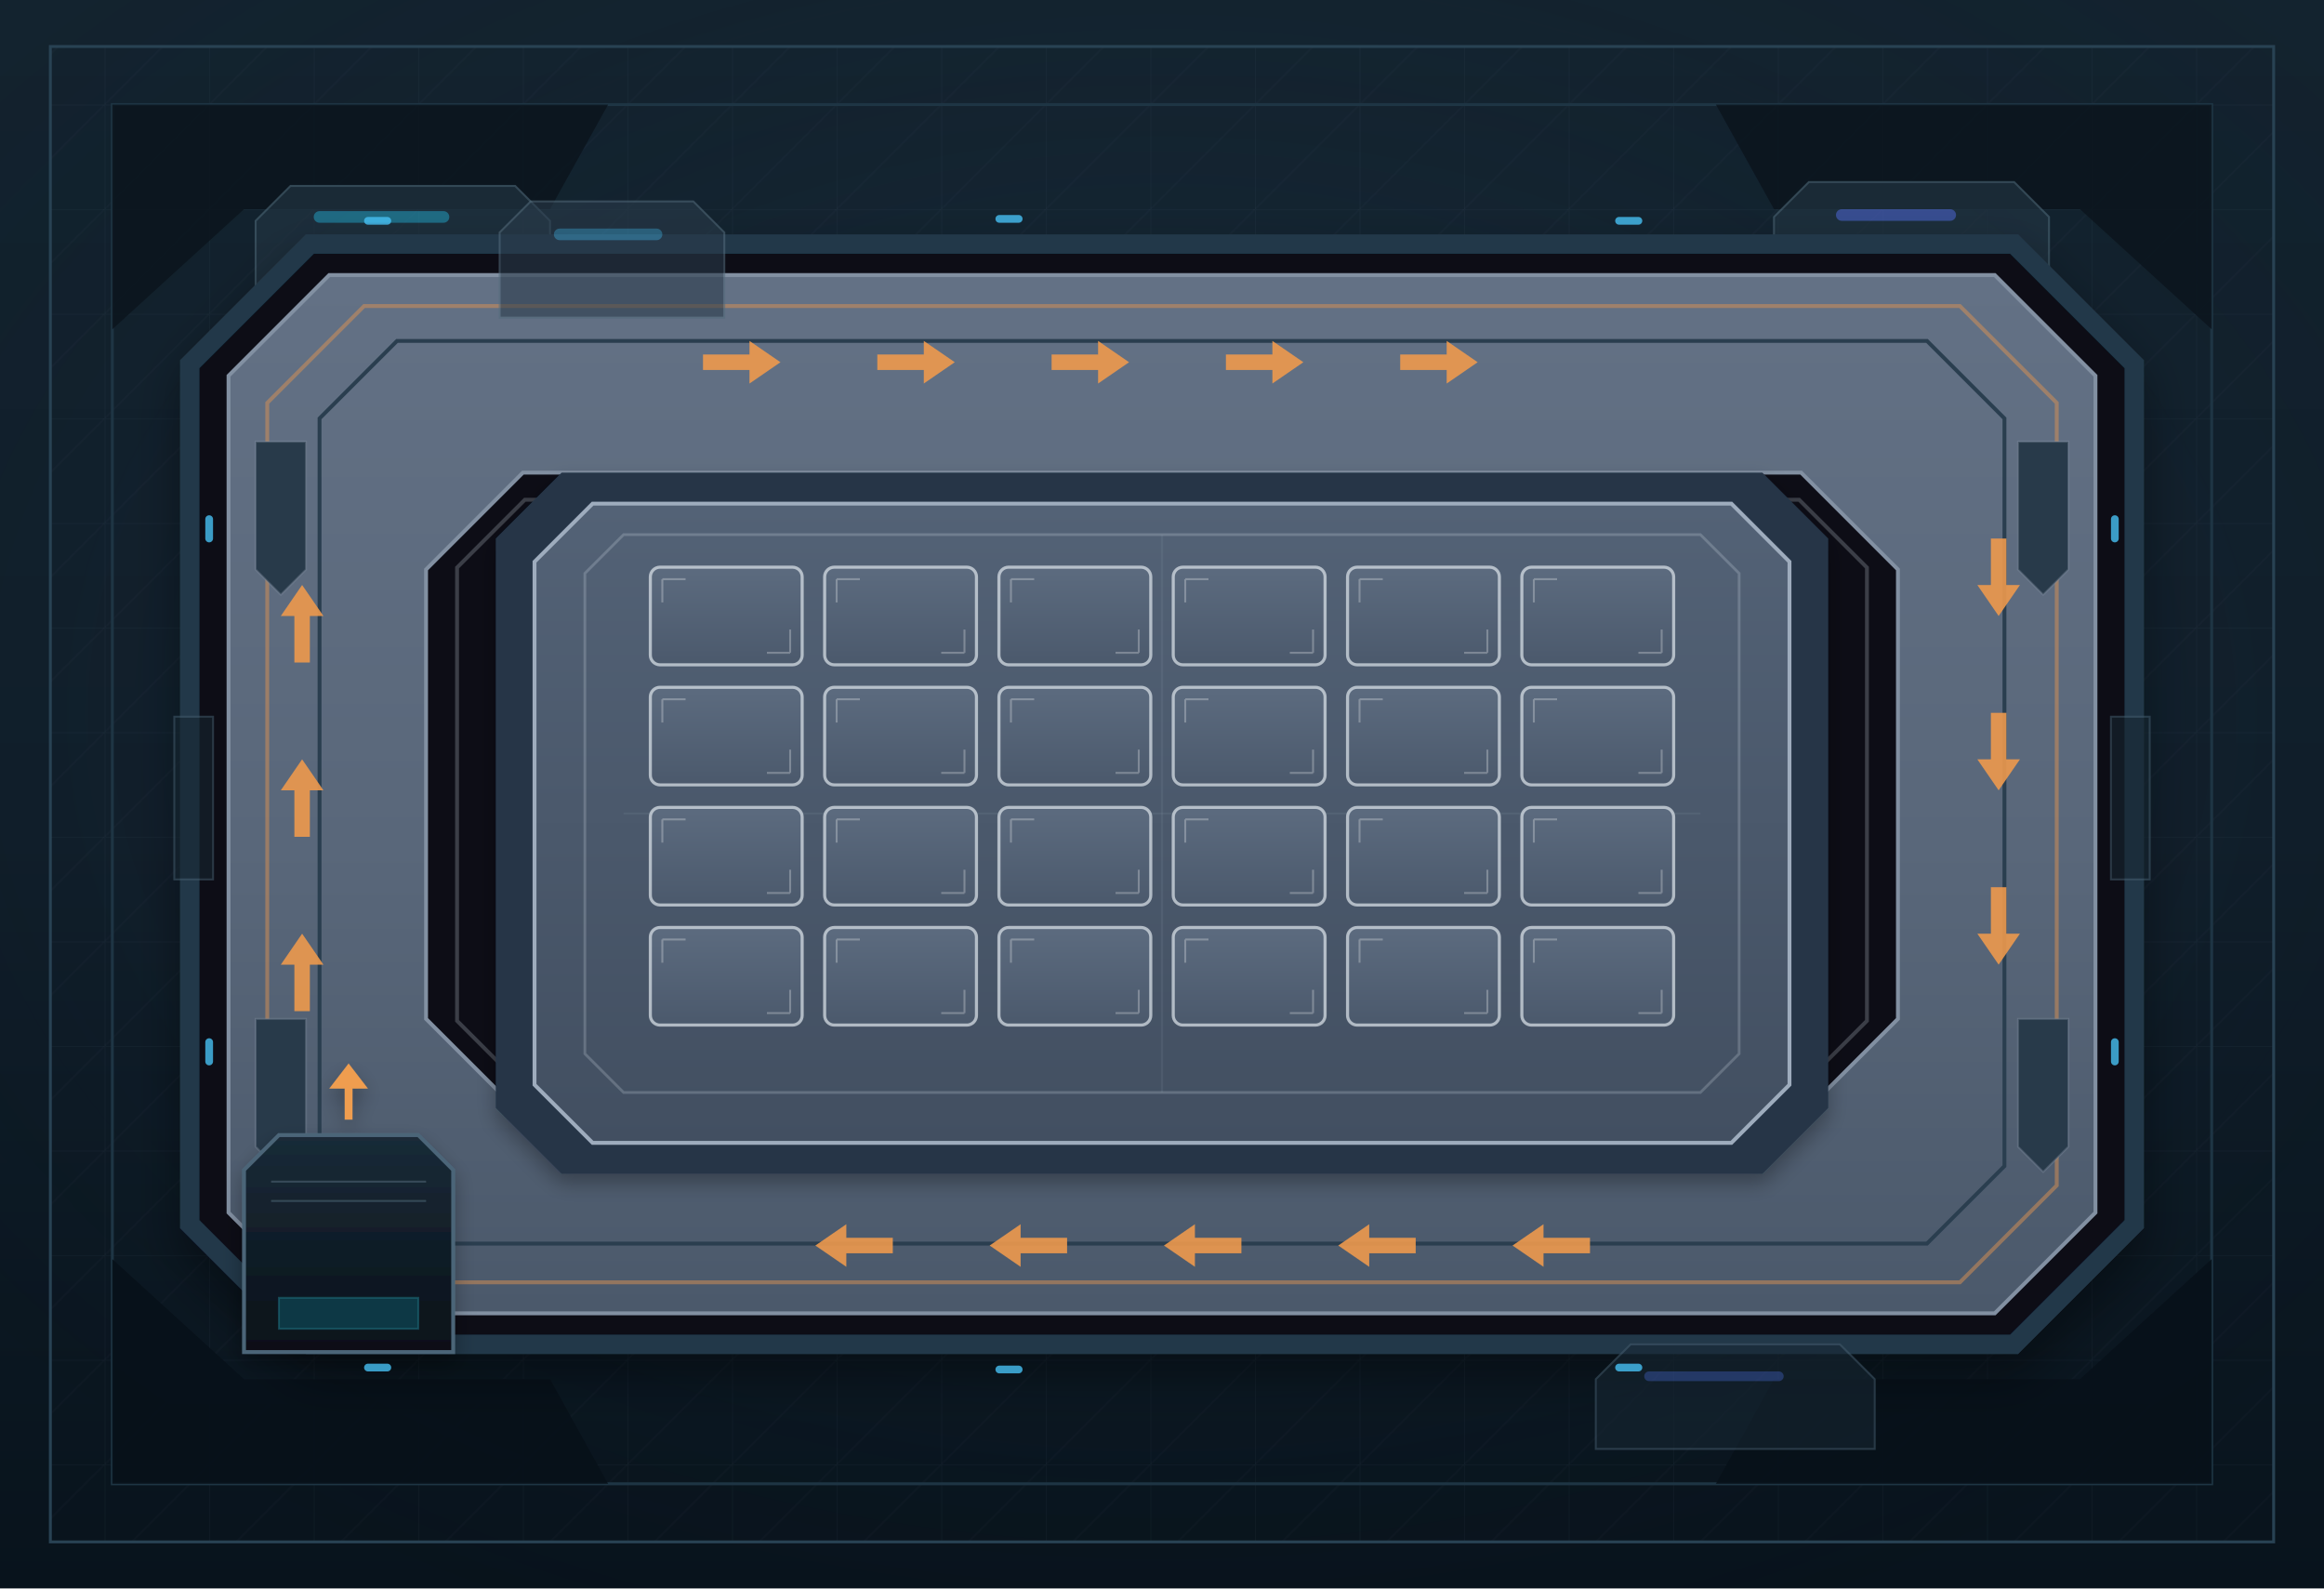
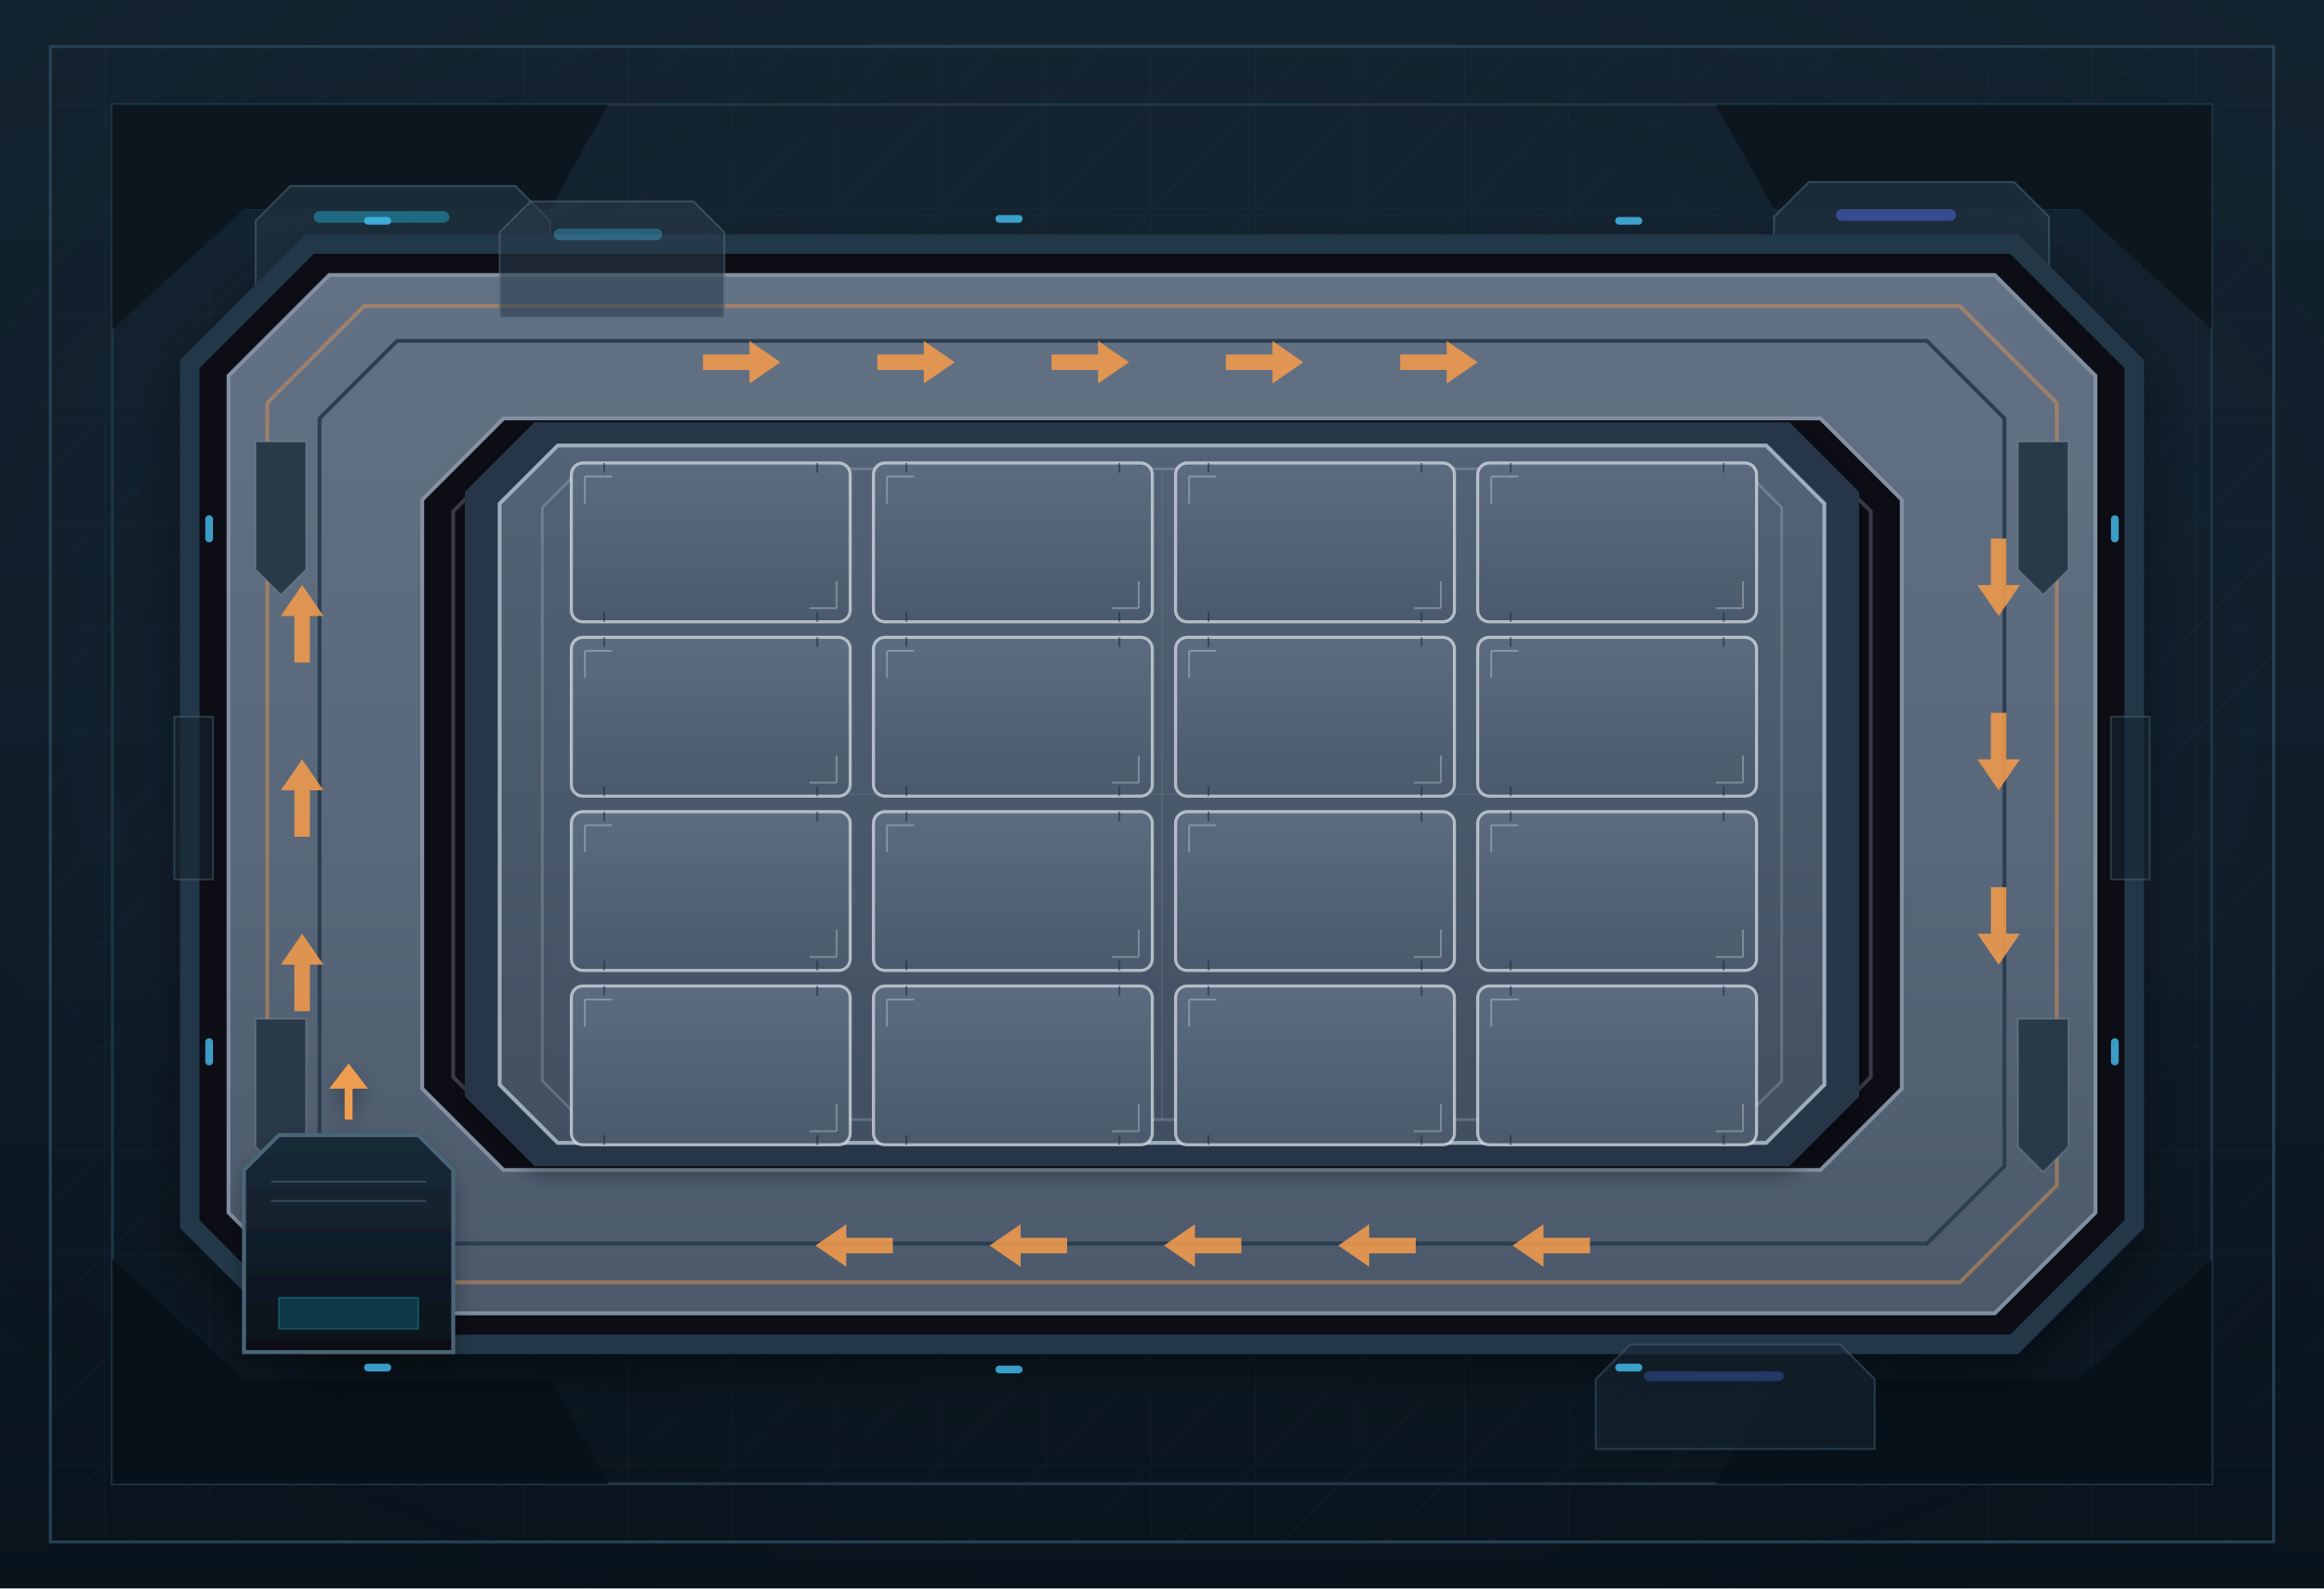
<svg xmlns="http://www.w3.org/2000/svg" viewBox="0 0 1200 820" preserveAspectRatio="xMidYMid meet" role="img" aria-label="DefencER laboratory battlefield">
  <defs>
    <linearGradient id="bg" x1="0" y1="0" x2="0" y2="1">
      <stop offset="0" stop-color="#13232f" />
      <stop offset=".52" stop-color="#101e2a" />
      <stop offset="1" stop-color="#08131c" />
    </linearGradient>
    <radialGradient id="glow" cx="50%" cy="45%" r="66%">
      <stop offset="0" stop-color="#31465b" stop-opacity=".32" />
      <stop offset=".62" stop-color="#172837" stop-opacity=".1" />
      <stop offset="1" stop-color="#02080d" stop-opacity="0" />
    </radialGradient>
    <linearGradient id="track" x1="0" y1="0" x2="0" y2="1">
      <stop offset="0" stop-color="#637185" />
      <stop offset=".55" stop-color="#59677a" />
      <stop offset="1" stop-color="#4b596b" />
    </linearGradient>
    <linearGradient id="platform" x1="0" y1="0" x2="0" y2="1">
      <stop offset="0" stop-color="#536276" />
      <stop offset="1" stop-color="#424f61" />
    </linearGradient>
    <linearGradient id="slot" x1="0" y1="0" x2="0" y2="1">
      <stop offset="0" stop-color="#5c6b7f" />
      <stop offset="1" stop-color="#4b596c" />
    </linearGradient>
    <linearGradient id="gate" x1="0" y1="0" x2="0" y2="1">
      <stop offset="0" stop-color="#1a2b38" />
      <stop offset="1" stop-color="#071018" />
    </linearGradient>
    <pattern id="grid" width="54" height="54" patternUnits="userSpaceOnUse">
      <path d="M54 0H0V54" fill="none" stroke="#8aa2b7" stroke-opacity=".045" />
      <path d="M0 54 54 0" fill="none" stroke="#8aa2b7" stroke-opacity=".03" />
    </pattern>
    <filter id="shadow" x="-20%" y="-20%" width="140%" height="160%">
      <feDropShadow dx="0" dy="12" stdDeviation="12" flood-color="#000" flood-opacity=".38" />
    </filter>
    <filter id="smallShadow" x="-30%" y="-30%" width="160%" height="180%">
      <feDropShadow dx="0" dy="5" stdDeviation="5" flood-color="#000" flood-opacity=".3" />
    </filter>
-     <symbol id="slotCell" viewBox="0 0 80 52">
-       <rect x="0.8" y="0.8" width="78.4" height="50.4" rx="5" fill="url(#slot)" stroke="#e2e9f0" stroke-opacity=".68" stroke-width="1.6" />
-       <path d="M7 7h12M7 7v12M73 45H61M73 45V33" fill="none" stroke="#fff" stroke-opacity=".27" />
+     <symbol id="slotCell" viewBox="0 0 146 84">
+       <rect x="1" y="1" width="144" height="82" rx="6" fill="url(#slot)" stroke="#e2e9f0" stroke-opacity=".68" stroke-width="1.6" />
+       <path d="M8 8h14M8 8v14M138 76h-14M138 76V62" fill="none" stroke="#fff" stroke-opacity=".27" />
+       <path d="M18 1v5M128 1v5M18 83v-5M128 83v-5" stroke="#1e2c39" stroke-opacity=".55" />
    </symbol>
  </defs>
  <rect width="1200" height="820" fill="url(#bg)" />
  <rect width="1200" height="820" fill="url(#glow)" />
  <rect x="26" y="24" width="1148" height="772" fill="url(#grid)" stroke="#284253" stroke-width="1.5" />
  <rect x="58" y="54" width="1084" height="712" fill="none" stroke="#1e3544" stroke-width="1.5" />
  <path d="M58 54h256l-30 54H126l-68 62Z" fill="#0b141d" opacity=".84" />
  <path d="M1142 54H886l30 54h158l68 62Z" fill="#0b141d" opacity=".84" />
  <path d="M58 766h256l-30-54H126l-68-62Z" fill="#071019" opacity=".92" />
  <path d="M1142 766H886l30-54h158l68-62Z" fill="#071019" opacity=".92" />
  <g opacity=".66">
    <path d="M150 96h116l18 18v38H132v-38Z" fill="#223442" stroke="#486171" />
    <rect x="162" y="109" width="70" height="6" rx="3" fill="#29bde4" opacity=".67" />
    <path d="M934 94h106l18 18v44H916v-44Z" fill="#223442" stroke="#486171" />
    <rect x="948" y="108" width="62" height="6" rx="3" fill="#5c78ff" opacity=".68" />
    <circle cx="1040" cy="174" r="23" fill="#273847" stroke="#607789" />
    <circle cx="1040" cy="174" r="9" fill="#56b8ee" opacity=".76" />
  </g>
  <path d="M160 126H1040l62 62v444l-62 62H160l-62-62V188Z" fill="#071019" stroke="#213848" stroke-width="10" filter="url(#shadow)" />
-   <path fill-rule="evenodd" d="M170 142H1030l52 52v432l-52 52H170l-52-52V194Z            M270 244H930l50 50v232l-50 50H270l-50-50V294Z" fill="url(#track)" stroke="#8290a2" stroke-width="2" />
+   <path fill-rule="evenodd" d="M170 142H1030l52 52v432l-52 52H170l-52-52V194Z            M260 216H940l42 42v304l-42 42H260l-42-42V258Z" fill="url(#track)" stroke="#8290a2" stroke-width="2" />
  <path d="M188 158H1012l50 50v404l-50 50H188l-50-50V208Z" fill="none" stroke="#dd9352" stroke-opacity=".5" stroke-width="2" />
  <path d="M205 176H995l40 40v386l-40 40H205l-40-40V216Z" fill="none" stroke="#2a3e4f" stroke-width="2" />
-   <path d="M271 258H929l35 35v234l-35 35H271l-35-35V293Z" fill="none" stroke="#c7d2de" stroke-opacity=".25" stroke-width="2" />
+   <path d="M268 230H932l34 34v292l-34 34H268l-34-34V264Z" fill="none" stroke="#c7d2de" stroke-opacity=".25" stroke-width="2" />
  <g fill="#283a4a" stroke="#8190a2" stroke-opacity=".38">
    <path d="M132 228h26v66l-13 13-13-13Z" />
    <path d="M1068 228h-26v66l13 13 13-13Z" />
    <path d="M132 526h26v66l-13 13-13-13Z" />
    <path d="M1068 526h-26v66l13 13 13-13Z" />
  </g>
-   <path d="M290 244H910l34 34v294l-34 34H290l-34-34V278Z" fill="#253547" filter="url(#smallShadow)" />
-   <path d="M306 260H894l30 30v270l-30 30H306l-30-30V290Z" fill="url(#platform)" stroke="#9eacbd" stroke-width="2" />
-   <path d="M322 276H878l20 20v248l-20 20H322l-20-20V296Z" fill="none" stroke="#dce4ed" stroke-opacity=".22" stroke-width="1.4" />
+   <path d="M276 218H924l36 36v312l-36 36H276l-36-36V254Z" fill="#253547" filter="url(#smallShadow)" />
+   <path d="M288 230H912l30 30v300l-30 30H288l-30-30V260Z" fill="url(#platform)" stroke="#9eacbd" stroke-width="2" />
+   <path d="M300 242H900l20 20v296l-20 20H300l-20-20V262Z" fill="none" stroke="#dce4ed" stroke-opacity=".22" stroke-width="1.4" />
  <g fill="none" stroke="#91a0b1" stroke-opacity=".12">
-     <path d="M600 276v288" />
-     <path d="M322 420h556" />
+     <path d="M600 242v336" />
+     <path d="M300 410h600" />
  </g>
  <g>
-     <use href="#slotCell" x="335" y="292" width="80" height="52" />
-     <use href="#slotCell" x="425" y="292" width="80" height="52" />
-     <use href="#slotCell" x="515" y="292" width="80" height="52" />
-     <use href="#slotCell" x="605" y="292" width="80" height="52" />
-     <use href="#slotCell" x="695" y="292" width="80" height="52" />
-     <use href="#slotCell" x="785" y="292" width="80" height="52" />
-     <use href="#slotCell" x="335" y="354" width="80" height="52" />
-     <use href="#slotCell" x="425" y="354" width="80" height="52" />
-     <use href="#slotCell" x="515" y="354" width="80" height="52" />
-     <use href="#slotCell" x="605" y="354" width="80" height="52" />
-     <use href="#slotCell" x="695" y="354" width="80" height="52" />
-     <use href="#slotCell" x="785" y="354" width="80" height="52" />
-     <use href="#slotCell" x="335" y="416" width="80" height="52" />
-     <use href="#slotCell" x="425" y="416" width="80" height="52" />
-     <use href="#slotCell" x="515" y="416" width="80" height="52" />
-     <use href="#slotCell" x="605" y="416" width="80" height="52" />
-     <use href="#slotCell" x="695" y="416" width="80" height="52" />
-     <use href="#slotCell" x="785" y="416" width="80" height="52" />
-     <use href="#slotCell" x="335" y="478" width="80" height="52" />
-     <use href="#slotCell" x="425" y="478" width="80" height="52" />
-     <use href="#slotCell" x="515" y="478" width="80" height="52" />
-     <use href="#slotCell" x="605" y="478" width="80" height="52" />
-     <use href="#slotCell" x="695" y="478" width="80" height="52" />
-     <use href="#slotCell" x="785" y="478" width="80" height="52" />
+     <use href="#slotCell" x="294" y="238" width="146" height="84" />
+     <use href="#slotCell" x="450" y="238" width="146" height="84" />
+     <use href="#slotCell" x="606" y="238" width="146" height="84" />
+     <use href="#slotCell" x="762" y="238" width="146" height="84" />
+     <use href="#slotCell" x="294" y="328" width="146" height="84" />
+     <use href="#slotCell" x="450" y="328" width="146" height="84" />
+     <use href="#slotCell" x="606" y="328" width="146" height="84" />
+     <use href="#slotCell" x="762" y="328" width="146" height="84" />
+     <use href="#slotCell" x="294" y="418" width="146" height="84" />
+     <use href="#slotCell" x="450" y="418" width="146" height="84" />
+     <use href="#slotCell" x="606" y="418" width="146" height="84" />
+     <use href="#slotCell" x="762" y="418" width="146" height="84" />
+     <use href="#slotCell" x="294" y="508" width="146" height="84" />
+     <use href="#slotCell" x="450" y="508" width="146" height="84" />
+     <use href="#slotCell" x="606" y="508" width="146" height="84" />
+     <use href="#slotCell" x="762" y="508" width="146" height="84" />
  </g>
  <g fill="#ed994d" opacity=".9">
    <path d="M387 176l16 11-16 11v-7h-24v-8h24Z" />
    <path d="M477 176l16 11-16 11v-7h-24v-8h24Z" />
    <path d="M567 176l16 11-16 11v-7h-24v-8h24Z" />
    <path d="M657 176l16 11-16 11v-7h-24v-8h24Z" />
    <path d="M747 176l16 11-16 11v-7h-24v-8h24Z" />
    <path d="M1021 302l11 16 11-16h-7v-24h-8v24Z" />
    <path d="M1021 392l11 16 11-16h-7v-24h-8v24Z" />
    <path d="M1021 482l11 16 11-16h-7v-24h-8v24Z" />
    <path d="M797 632l-16 11 16 11v-7h24v-8h-24Z" />
    <path d="M707 632l-16 11 16 11v-7h24v-8h-24Z" />
    <path d="M617 632l-16 11 16 11v-7h24v-8h-24Z" />
    <path d="M527 632l-16 11 16 11v-7h24v-8h-24Z" />
    <path d="M437 632l-16 11 16 11v-7h24v-8h-24Z" />
    <path d="M167 498l-11-16-11 16h7v24h8v-24Z" />
    <path d="M167 408l-11-16-11 16h7v24h8v-24Z" />
    <path d="M167 318l-11-16-11 16h7v24h8v-24Z" />
  </g>
  <g transform="translate(126 576)" filter="url(#smallShadow)">
    <path d="M0 28 18 10h72l18 18v94H0Z" fill="url(#gate)" stroke="#4c6578" stroke-width="2" />
    <path d="M14 34h80M14 44h80" stroke="#7690a3" stroke-opacity=".35" />
    <rect x="18" y="94" width="72" height="16" fill="#0d3945" stroke="#1c7182" stroke-opacity=".52" />
    <path d="M54-18v20" stroke="#ef9d50" stroke-width="4" />
    <path d="m54-27-10 13h20Z" fill="#ef9d50" />
  </g>
  <g opacity=".58">
    <path d="M274 104h84l16 16v44h-116v-44Z" fill="#293a4a" stroke="#536a7b" />
    <rect x="286" y="118" width="56" height="6" rx="3" fill="#45b9e9" opacity=".65" />
    <path d="M842 694h108l18 18v36H824v-36Z" fill="#172632" stroke="#405768" />
    <rect x="849" y="708" width="72" height="5" rx="2.5" fill="#547cf4" opacity=".55" />
    <rect x="90" y="370" width="20" height="84" fill="#172631" stroke="#405868" />
    <rect x="1090" y="370" width="20" height="84" fill="#172631" stroke="#405868" />
  </g>
  <g fill="#46bff2" opacity=".8">
    <rect x="188" y="112" width="14" height="4" rx="2" />
    <rect x="514" y="111" width="14" height="4" rx="2" />
    <rect x="834" y="112" width="14" height="4" rx="2" />
    <rect x="1090" y="266" width="4" height="14" rx="2" />
    <rect x="1090" y="536" width="4" height="14" rx="2" />
    <rect x="188" y="704" width="14" height="4" rx="2" />
    <rect x="514" y="705" width="14" height="4" rx="2" />
    <rect x="834" y="704" width="14" height="4" rx="2" />
    <rect x="106" y="266" width="4" height="14" rx="2" />
    <rect x="106" y="536" width="4" height="14" rx="2" />
  </g>
</svg>
